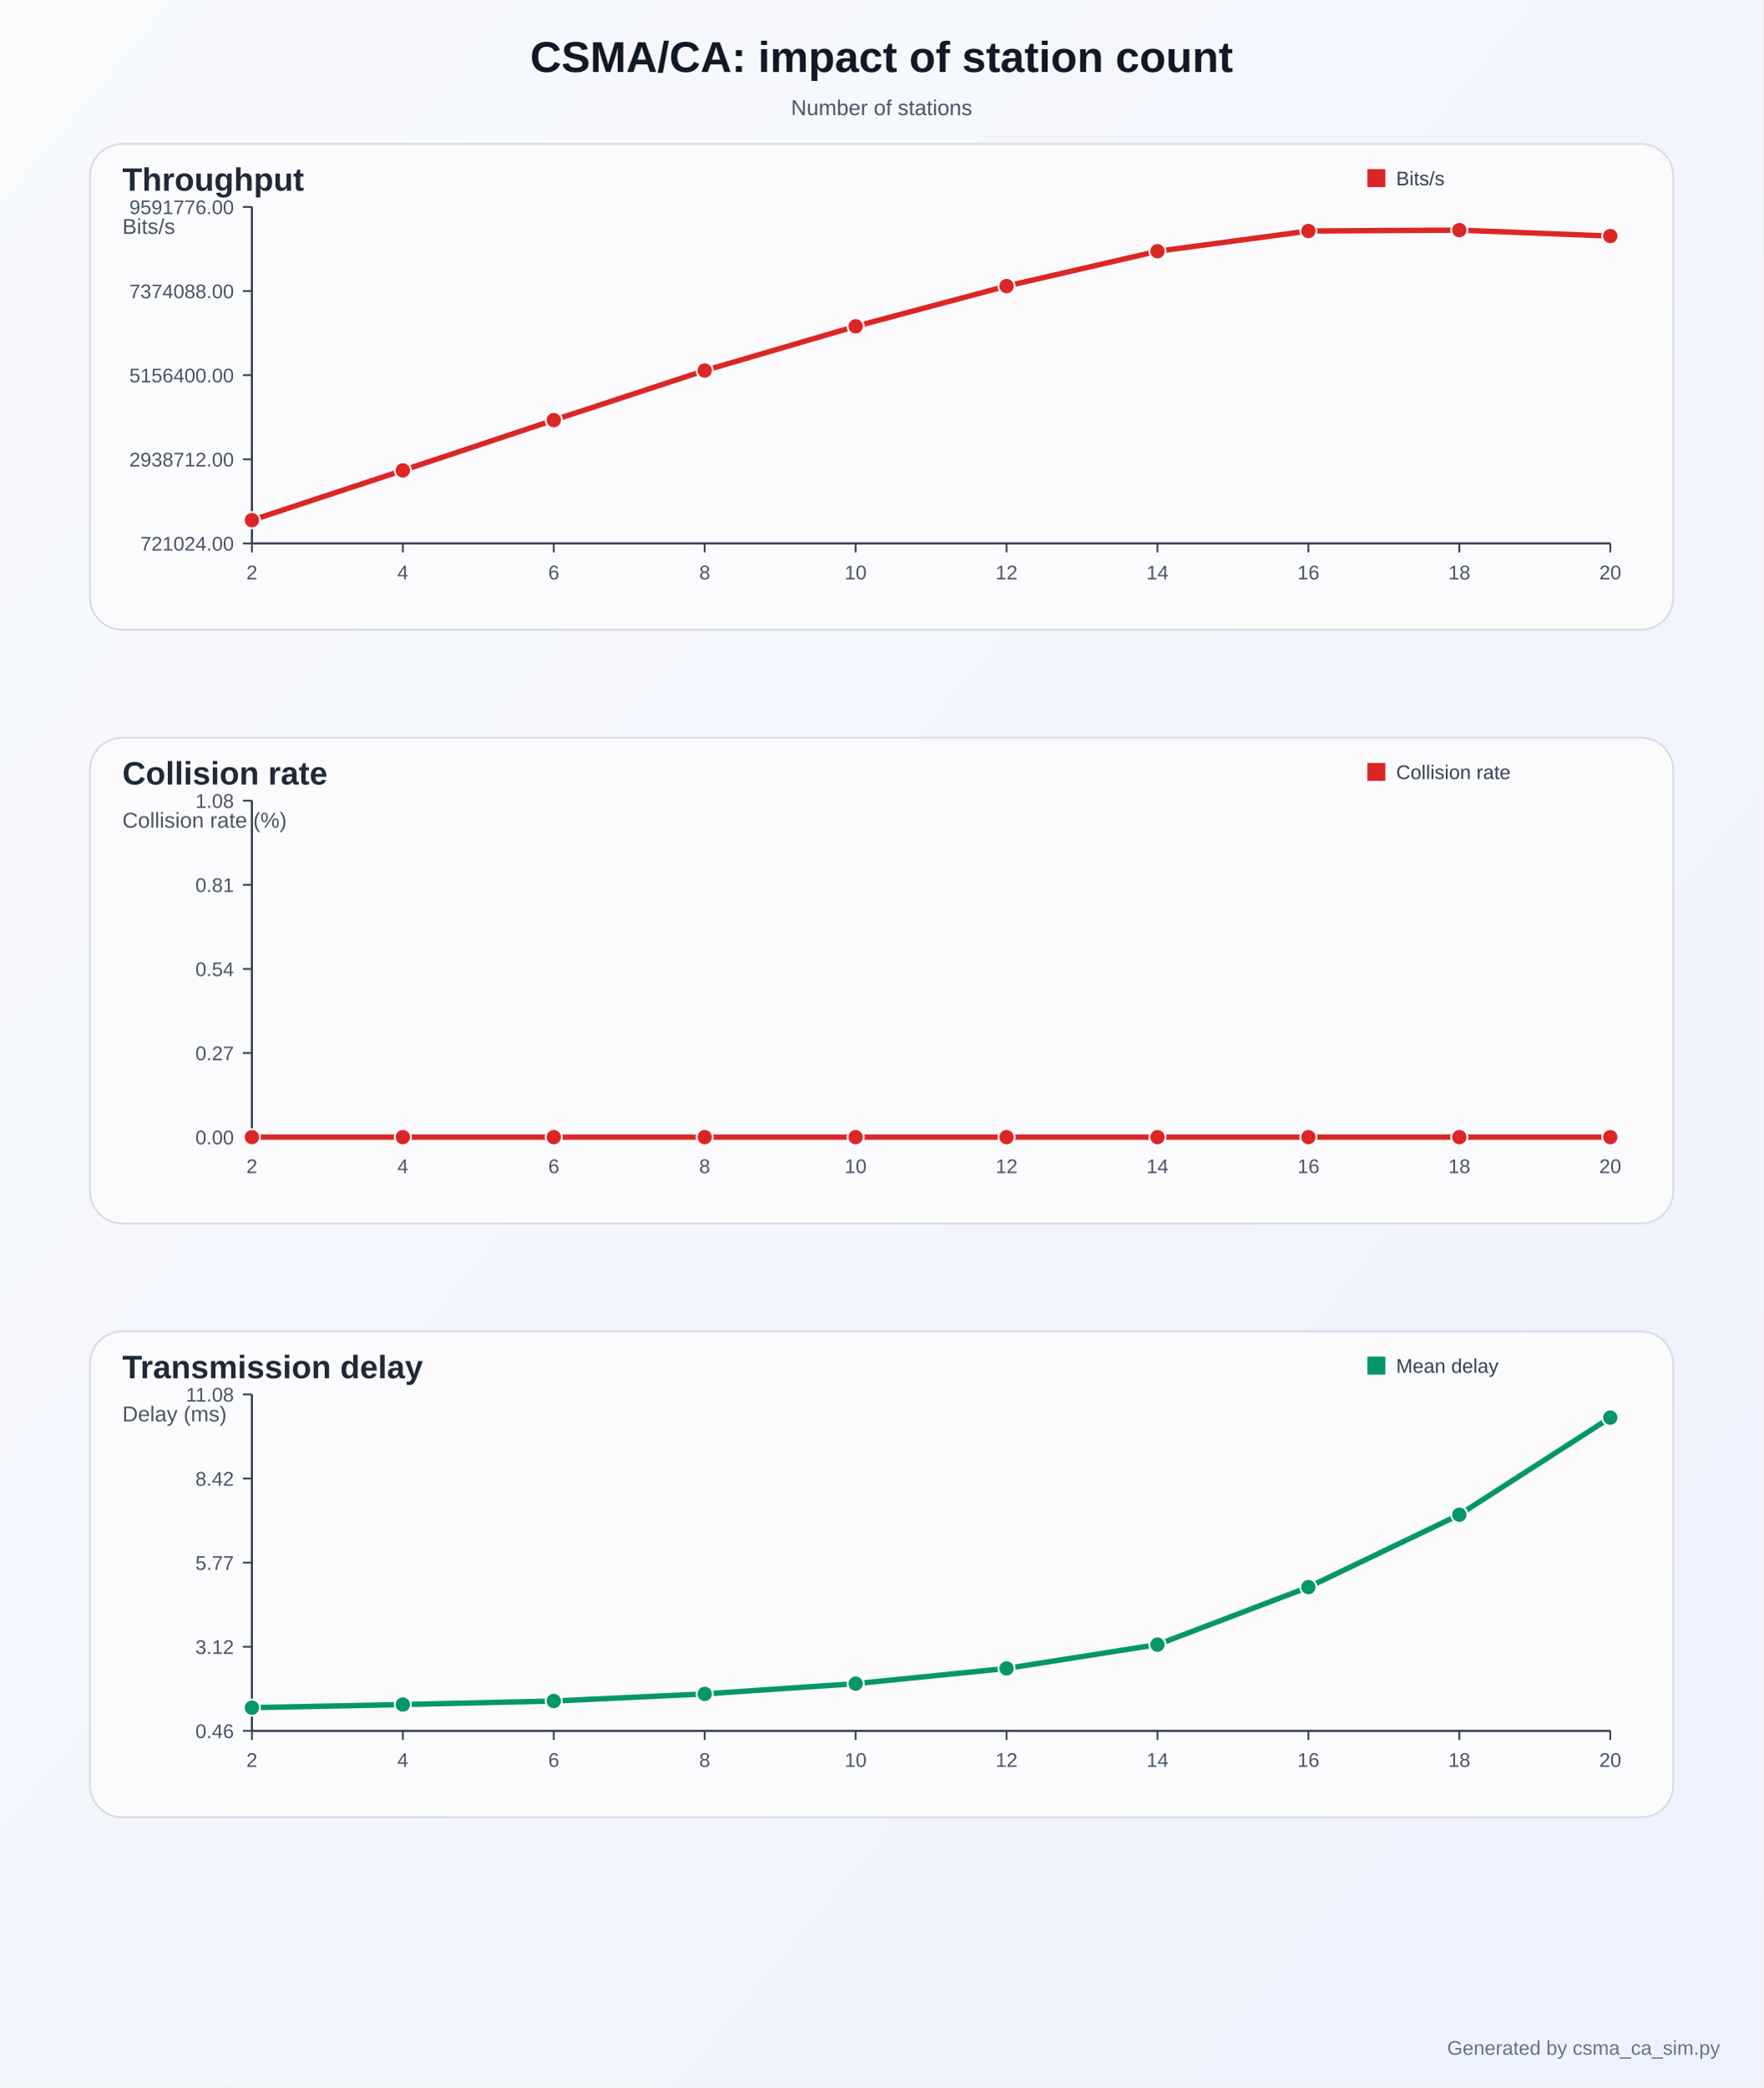
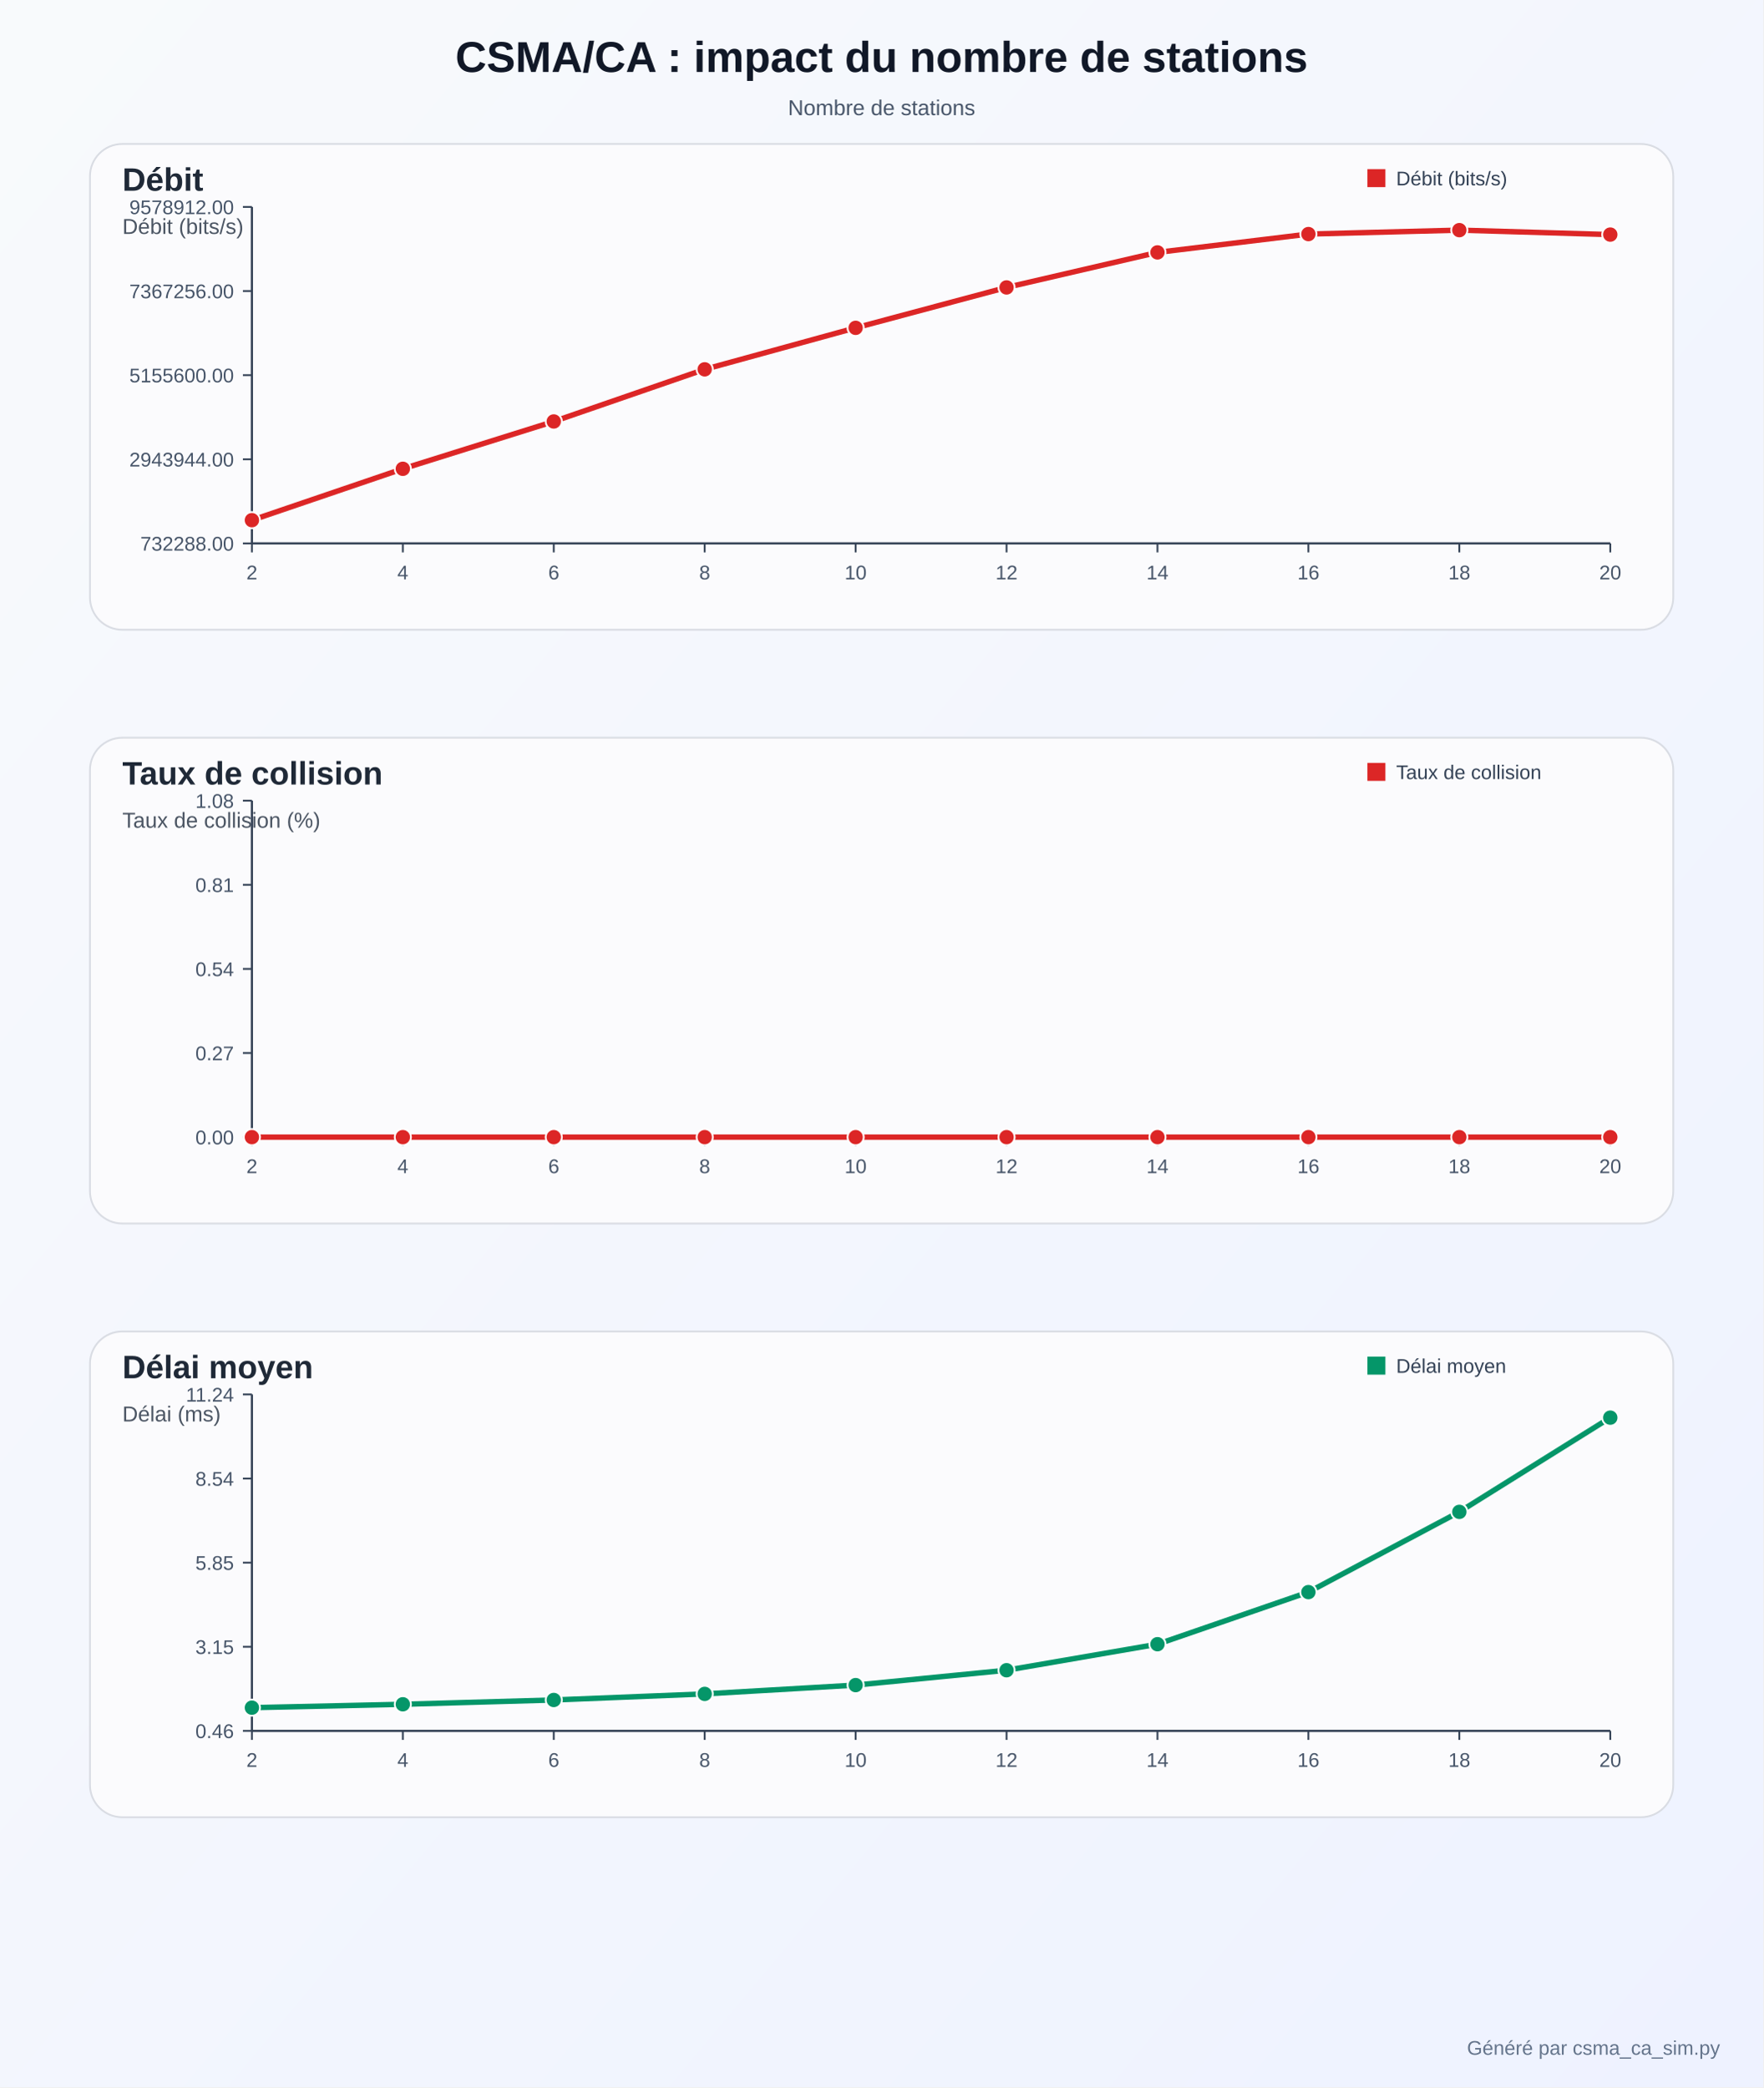
<svg xmlns="http://www.w3.org/2000/svg" width="980" height="1160" viewBox="0 0 980 1160">
  <defs>
    <linearGradient id="bg" x1="0" y1="0" x2="1" y2="1">
      <stop offset="0%" stop-color="#f8fafc" />
      <stop offset="100%" stop-color="#eef2ff" />
    </linearGradient>
  </defs>
  <rect width="100%" height="100%" fill="url(#bg)" />
-   <text x="490.0" y="40" text-anchor="middle" font-family="Arial, Helvetica, sans-serif" font-size="24" font-weight="700" fill="#111827">CSMA/CA: impact of station count</text>
-   <text x="490.0" y="64" text-anchor="middle" font-family="Arial, Helvetica, sans-serif" font-size="12" fill="#475569">Number of stations</text>
+   <text x="490.0" y="40" text-anchor="middle" font-family="Arial, Helvetica, sans-serif" font-size="24" font-weight="700" fill="#111827">CSMA/CA : impact du nombre de stations</text>
+   <text x="490.0" y="64" text-anchor="middle" font-family="Arial, Helvetica, sans-serif" font-size="12" fill="#475569">Nombre de stations</text>
  <rect x="50" y="80" width="880" height="270" rx="18" fill="#fbfbfd" stroke="#d9dce3" />
-   <text x="68" y="106" font-family="Arial, Helvetica, sans-serif" font-size="18" font-weight="700" fill="#1f2937">Throughput</text>
-   <text x="68" y="130" font-family="Arial, Helvetica, sans-serif" font-size="12" fill="#4b5563">Bits/s</text>
+   <text x="68" y="106" font-family="Arial, Helvetica, sans-serif" font-size="18" font-weight="700" fill="#1f2937">Débit</text>
+   <text x="68" y="130" font-family="Arial, Helvetica, sans-serif" font-size="12" fill="#4b5563">Débit (bits/s)</text>
  <line x1="140" y1="302" x2="895" y2="302" stroke="#334155" stroke-width="1.2" />
  <line x1="140" y1="115" x2="140" y2="302" stroke="#334155" stroke-width="1.2" />
  <line x1="135" y1="302.0" x2="140" y2="302.0" stroke="#334155" stroke-width="1" />
-   <text x="130" y="306.0" text-anchor="end" font-family="Arial, Helvetica, sans-serif" font-size="11" fill="#475569">721024.00</text>
+   <text x="130" y="306.0" text-anchor="end" font-family="Arial, Helvetica, sans-serif" font-size="11" fill="#475569">732288.00</text>
  <line x1="135" y1="255.25" x2="140" y2="255.25" stroke="#334155" stroke-width="1" />
-   <text x="130" y="259.25" text-anchor="end" font-family="Arial, Helvetica, sans-serif" font-size="11" fill="#475569">2938712.00</text>
+   <text x="130" y="259.25" text-anchor="end" font-family="Arial, Helvetica, sans-serif" font-size="11" fill="#475569">2943944.00</text>
  <line x1="135" y1="208.5" x2="140" y2="208.5" stroke="#334155" stroke-width="1" />
-   <text x="130" y="212.5" text-anchor="end" font-family="Arial, Helvetica, sans-serif" font-size="11" fill="#475569">5156400.00</text>
+   <text x="130" y="212.5" text-anchor="end" font-family="Arial, Helvetica, sans-serif" font-size="11" fill="#475569">5155600.00</text>
  <line x1="135" y1="161.75" x2="140" y2="161.75" stroke="#334155" stroke-width="1" />
-   <text x="130" y="165.75" text-anchor="end" font-family="Arial, Helvetica, sans-serif" font-size="11" fill="#475569">7374088.00</text>
+   <text x="130" y="165.75" text-anchor="end" font-family="Arial, Helvetica, sans-serif" font-size="11" fill="#475569">7367256.00</text>
  <line x1="135" y1="115.0" x2="140" y2="115.0" stroke="#334155" stroke-width="1" />
-   <text x="130" y="119.0" text-anchor="end" font-family="Arial, Helvetica, sans-serif" font-size="11" fill="#475569">9591776.00</text>
+   <text x="130" y="119.0" text-anchor="end" font-family="Arial, Helvetica, sans-serif" font-size="11" fill="#475569">9578912.00</text>
  <line x1="140.0" y1="302" x2="140.0" y2="307" stroke="#334155" stroke-width="1" />
  <text x="140.0" y="322" text-anchor="middle" font-family="Arial, Helvetica, sans-serif" font-size="11" fill="#475569">2</text>
  <line x1="223.889" y1="302" x2="223.889" y2="307" stroke="#334155" stroke-width="1" />
  <text x="223.889" y="322" text-anchor="middle" font-family="Arial, Helvetica, sans-serif" font-size="11" fill="#475569">4</text>
  <line x1="307.778" y1="302" x2="307.778" y2="307" stroke="#334155" stroke-width="1" />
  <text x="307.778" y="322" text-anchor="middle" font-family="Arial, Helvetica, sans-serif" font-size="11" fill="#475569">6</text>
  <line x1="391.667" y1="302" x2="391.667" y2="307" stroke="#334155" stroke-width="1" />
  <text x="391.667" y="322" text-anchor="middle" font-family="Arial, Helvetica, sans-serif" font-size="11" fill="#475569">8</text>
  <line x1="475.556" y1="302" x2="475.556" y2="307" stroke="#334155" stroke-width="1" />
  <text x="475.556" y="322" text-anchor="middle" font-family="Arial, Helvetica, sans-serif" font-size="11" fill="#475569">10</text>
  <line x1="559.444" y1="302" x2="559.444" y2="307" stroke="#334155" stroke-width="1" />
  <text x="559.444" y="322" text-anchor="middle" font-family="Arial, Helvetica, sans-serif" font-size="11" fill="#475569">12</text>
  <line x1="643.333" y1="302" x2="643.333" y2="307" stroke="#334155" stroke-width="1" />
  <text x="643.333" y="322" text-anchor="middle" font-family="Arial, Helvetica, sans-serif" font-size="11" fill="#475569">14</text>
  <line x1="727.222" y1="302" x2="727.222" y2="307" stroke="#334155" stroke-width="1" />
  <text x="727.222" y="322" text-anchor="middle" font-family="Arial, Helvetica, sans-serif" font-size="11" fill="#475569">16</text>
  <line x1="811.111" y1="302" x2="811.111" y2="307" stroke="#334155" stroke-width="1" />
  <text x="811.111" y="322" text-anchor="middle" font-family="Arial, Helvetica, sans-serif" font-size="11" fill="#475569">18</text>
  <line x1="895.0" y1="302" x2="895.0" y2="307" stroke="#334155" stroke-width="1" />
  <text x="895.0" y="322" text-anchor="middle" font-family="Arial, Helvetica, sans-serif" font-size="11" fill="#475569">20</text>
-   <polyline fill="none" stroke="#dc2626" stroke-width="3" points="140.00,289.10 223.89,261.43 307.78,233.48 391.67,205.93 475.56,181.37 559.44,158.99 643.33,139.63 727.22,128.39 811.11,127.90 895.00,131.19" />
+   <polyline fill="none" stroke="#dc2626" stroke-width="3" points="140.00,289.10 223.89,260.54 307.78,234.23 391.67,205.26 475.56,182.20 559.44,159.74 643.33,140.27 727.22,130.08 811.11,127.90 895.00,130.37" />
  <circle cx="140.00" cy="289.10" r="4.5" fill="#dc2626" stroke="#ffffff" stroke-width="1" />
-   <circle cx="223.89" cy="261.43" r="4.5" fill="#dc2626" stroke="#ffffff" stroke-width="1" />
-   <circle cx="307.78" cy="233.48" r="4.5" fill="#dc2626" stroke="#ffffff" stroke-width="1" />
-   <circle cx="391.67" cy="205.93" r="4.5" fill="#dc2626" stroke="#ffffff" stroke-width="1" />
-   <circle cx="475.56" cy="181.37" r="4.5" fill="#dc2626" stroke="#ffffff" stroke-width="1" />
-   <circle cx="559.44" cy="158.99" r="4.5" fill="#dc2626" stroke="#ffffff" stroke-width="1" />
-   <circle cx="643.33" cy="139.63" r="4.5" fill="#dc2626" stroke="#ffffff" stroke-width="1" />
-   <circle cx="727.22" cy="128.39" r="4.5" fill="#dc2626" stroke="#ffffff" stroke-width="1" />
+   <circle cx="223.89" cy="260.54" r="4.5" fill="#dc2626" stroke="#ffffff" stroke-width="1" />
+   <circle cx="307.78" cy="234.23" r="4.5" fill="#dc2626" stroke="#ffffff" stroke-width="1" />
+   <circle cx="391.67" cy="205.26" r="4.5" fill="#dc2626" stroke="#ffffff" stroke-width="1" />
+   <circle cx="475.56" cy="182.20" r="4.5" fill="#dc2626" stroke="#ffffff" stroke-width="1" />
+   <circle cx="559.44" cy="159.74" r="4.5" fill="#dc2626" stroke="#ffffff" stroke-width="1" />
+   <circle cx="643.33" cy="140.27" r="4.5" fill="#dc2626" stroke="#ffffff" stroke-width="1" />
+   <circle cx="727.22" cy="130.08" r="4.5" fill="#dc2626" stroke="#ffffff" stroke-width="1" />
  <circle cx="811.11" cy="127.90" r="4.5" fill="#dc2626" stroke="#ffffff" stroke-width="1" />
-   <circle cx="895.00" cy="131.19" r="4.5" fill="#dc2626" stroke="#ffffff" stroke-width="1" />
+   <circle cx="895.00" cy="130.37" r="4.5" fill="#dc2626" stroke="#ffffff" stroke-width="1" />
  <rect x="760" y="94" width="10" height="10" fill="#dc2626" />
-   <text x="776" y="103" font-family="Arial, Helvetica, sans-serif" font-size="11" fill="#334155">Bits/s</text>
+   <text x="776" y="103" font-family="Arial, Helvetica, sans-serif" font-size="11" fill="#334155">Débit (bits/s)</text>
  <rect x="50" y="410" width="880" height="270" rx="18" fill="#fbfbfd" stroke="#d9dce3" />
-   <text x="68" y="436" font-family="Arial, Helvetica, sans-serif" font-size="18" font-weight="700" fill="#1f2937">Collision rate</text>
-   <text x="68" y="460" font-family="Arial, Helvetica, sans-serif" font-size="12" fill="#4b5563">Collision rate (%)</text>
+   <text x="68" y="436" font-family="Arial, Helvetica, sans-serif" font-size="18" font-weight="700" fill="#1f2937">Taux de collision</text>
+   <text x="68" y="460" font-family="Arial, Helvetica, sans-serif" font-size="12" fill="#4b5563">Taux de collision (%)</text>
  <line x1="140" y1="632" x2="895" y2="632" stroke="#334155" stroke-width="1.2" />
  <line x1="140" y1="445" x2="140" y2="632" stroke="#334155" stroke-width="1.2" />
  <line x1="135" y1="632.0" x2="140" y2="632.0" stroke="#334155" stroke-width="1" />
  <text x="130" y="636.0" text-anchor="end" font-family="Arial, Helvetica, sans-serif" font-size="11" fill="#475569">0.00</text>
  <line x1="135" y1="585.25" x2="140" y2="585.25" stroke="#334155" stroke-width="1" />
  <text x="130" y="589.25" text-anchor="end" font-family="Arial, Helvetica, sans-serif" font-size="11" fill="#475569">0.27</text>
  <line x1="135" y1="538.5" x2="140" y2="538.5" stroke="#334155" stroke-width="1" />
  <text x="130" y="542.5" text-anchor="end" font-family="Arial, Helvetica, sans-serif" font-size="11" fill="#475569">0.54</text>
  <line x1="135" y1="491.75" x2="140" y2="491.75" stroke="#334155" stroke-width="1" />
  <text x="130" y="495.75" text-anchor="end" font-family="Arial, Helvetica, sans-serif" font-size="11" fill="#475569">0.81</text>
  <line x1="135" y1="445.0" x2="140" y2="445.0" stroke="#334155" stroke-width="1" />
  <text x="130" y="449.0" text-anchor="end" font-family="Arial, Helvetica, sans-serif" font-size="11" fill="#475569">1.08</text>
  <line x1="140.0" y1="632" x2="140.0" y2="637" stroke="#334155" stroke-width="1" />
  <text x="140.0" y="652" text-anchor="middle" font-family="Arial, Helvetica, sans-serif" font-size="11" fill="#475569">2</text>
  <line x1="223.889" y1="632" x2="223.889" y2="637" stroke="#334155" stroke-width="1" />
  <text x="223.889" y="652" text-anchor="middle" font-family="Arial, Helvetica, sans-serif" font-size="11" fill="#475569">4</text>
  <line x1="307.778" y1="632" x2="307.778" y2="637" stroke="#334155" stroke-width="1" />
  <text x="307.778" y="652" text-anchor="middle" font-family="Arial, Helvetica, sans-serif" font-size="11" fill="#475569">6</text>
  <line x1="391.667" y1="632" x2="391.667" y2="637" stroke="#334155" stroke-width="1" />
  <text x="391.667" y="652" text-anchor="middle" font-family="Arial, Helvetica, sans-serif" font-size="11" fill="#475569">8</text>
  <line x1="475.556" y1="632" x2="475.556" y2="637" stroke="#334155" stroke-width="1" />
  <text x="475.556" y="652" text-anchor="middle" font-family="Arial, Helvetica, sans-serif" font-size="11" fill="#475569">10</text>
  <line x1="559.444" y1="632" x2="559.444" y2="637" stroke="#334155" stroke-width="1" />
  <text x="559.444" y="652" text-anchor="middle" font-family="Arial, Helvetica, sans-serif" font-size="11" fill="#475569">12</text>
  <line x1="643.333" y1="632" x2="643.333" y2="637" stroke="#334155" stroke-width="1" />
  <text x="643.333" y="652" text-anchor="middle" font-family="Arial, Helvetica, sans-serif" font-size="11" fill="#475569">14</text>
  <line x1="727.222" y1="632" x2="727.222" y2="637" stroke="#334155" stroke-width="1" />
  <text x="727.222" y="652" text-anchor="middle" font-family="Arial, Helvetica, sans-serif" font-size="11" fill="#475569">16</text>
  <line x1="811.111" y1="632" x2="811.111" y2="637" stroke="#334155" stroke-width="1" />
  <text x="811.111" y="652" text-anchor="middle" font-family="Arial, Helvetica, sans-serif" font-size="11" fill="#475569">18</text>
  <line x1="895.0" y1="632" x2="895.0" y2="637" stroke="#334155" stroke-width="1" />
  <text x="895.0" y="652" text-anchor="middle" font-family="Arial, Helvetica, sans-serif" font-size="11" fill="#475569">20</text>
  <polyline fill="none" stroke="#dc2626" stroke-width="3" points="140.00,632.00 223.89,632.00 307.78,632.00 391.67,632.00 475.56,632.00 559.44,632.00 643.33,632.00 727.22,632.00 811.11,632.00 895.00,632.00" />
  <circle cx="140.00" cy="632.00" r="4.5" fill="#dc2626" stroke="#ffffff" stroke-width="1" />
  <circle cx="223.89" cy="632.00" r="4.5" fill="#dc2626" stroke="#ffffff" stroke-width="1" />
  <circle cx="307.78" cy="632.00" r="4.5" fill="#dc2626" stroke="#ffffff" stroke-width="1" />
  <circle cx="391.67" cy="632.00" r="4.5" fill="#dc2626" stroke="#ffffff" stroke-width="1" />
  <circle cx="475.56" cy="632.00" r="4.5" fill="#dc2626" stroke="#ffffff" stroke-width="1" />
  <circle cx="559.44" cy="632.00" r="4.5" fill="#dc2626" stroke="#ffffff" stroke-width="1" />
  <circle cx="643.33" cy="632.00" r="4.5" fill="#dc2626" stroke="#ffffff" stroke-width="1" />
  <circle cx="727.22" cy="632.00" r="4.5" fill="#dc2626" stroke="#ffffff" stroke-width="1" />
  <circle cx="811.11" cy="632.00" r="4.5" fill="#dc2626" stroke="#ffffff" stroke-width="1" />
  <circle cx="895.00" cy="632.00" r="4.5" fill="#dc2626" stroke="#ffffff" stroke-width="1" />
  <rect x="760" y="424" width="10" height="10" fill="#dc2626" />
-   <text x="776" y="433" font-family="Arial, Helvetica, sans-serif" font-size="11" fill="#334155">Collision rate</text>
+   <text x="776" y="433" font-family="Arial, Helvetica, sans-serif" font-size="11" fill="#334155">Taux de collision</text>
  <rect x="50" y="740" width="880" height="270" rx="18" fill="#fbfbfd" stroke="#d9dce3" />
-   <text x="68" y="766" font-family="Arial, Helvetica, sans-serif" font-size="18" font-weight="700" fill="#1f2937">Transmission delay</text>
-   <text x="68" y="790" font-family="Arial, Helvetica, sans-serif" font-size="12" fill="#4b5563">Delay (ms)</text>
+   <text x="68" y="766" font-family="Arial, Helvetica, sans-serif" font-size="18" font-weight="700" fill="#1f2937">Délai moyen</text>
+   <text x="68" y="790" font-family="Arial, Helvetica, sans-serif" font-size="12" fill="#4b5563">Délai (ms)</text>
  <line x1="140" y1="962" x2="895" y2="962" stroke="#334155" stroke-width="1.2" />
  <line x1="140" y1="775" x2="140" y2="962" stroke="#334155" stroke-width="1.2" />
  <line x1="135" y1="962.0" x2="140" y2="962.0" stroke="#334155" stroke-width="1" />
  <text x="130" y="966.0" text-anchor="end" font-family="Arial, Helvetica, sans-serif" font-size="11" fill="#475569">0.46</text>
  <line x1="135" y1="915.25" x2="140" y2="915.25" stroke="#334155" stroke-width="1" />
-   <text x="130" y="919.25" text-anchor="end" font-family="Arial, Helvetica, sans-serif" font-size="11" fill="#475569">3.12</text>
+   <text x="130" y="919.25" text-anchor="end" font-family="Arial, Helvetica, sans-serif" font-size="11" fill="#475569">3.15</text>
  <line x1="135" y1="868.5" x2="140" y2="868.5" stroke="#334155" stroke-width="1" />
-   <text x="130" y="872.5" text-anchor="end" font-family="Arial, Helvetica, sans-serif" font-size="11" fill="#475569">5.77</text>
+   <text x="130" y="872.5" text-anchor="end" font-family="Arial, Helvetica, sans-serif" font-size="11" fill="#475569">5.85</text>
  <line x1="135" y1="821.75" x2="140" y2="821.75" stroke="#334155" stroke-width="1" />
-   <text x="130" y="825.75" text-anchor="end" font-family="Arial, Helvetica, sans-serif" font-size="11" fill="#475569">8.42</text>
+   <text x="130" y="825.75" text-anchor="end" font-family="Arial, Helvetica, sans-serif" font-size="11" fill="#475569">8.54</text>
  <line x1="135" y1="775.0" x2="140" y2="775.0" stroke="#334155" stroke-width="1" />
-   <text x="130" y="779.0" text-anchor="end" font-family="Arial, Helvetica, sans-serif" font-size="11" fill="#475569">11.08</text>
+   <text x="130" y="779.0" text-anchor="end" font-family="Arial, Helvetica, sans-serif" font-size="11" fill="#475569">11.24</text>
  <line x1="140.0" y1="962" x2="140.0" y2="967" stroke="#334155" stroke-width="1" />
  <text x="140.0" y="982" text-anchor="middle" font-family="Arial, Helvetica, sans-serif" font-size="11" fill="#475569">2</text>
  <line x1="223.889" y1="962" x2="223.889" y2="967" stroke="#334155" stroke-width="1" />
  <text x="223.889" y="982" text-anchor="middle" font-family="Arial, Helvetica, sans-serif" font-size="11" fill="#475569">4</text>
  <line x1="307.778" y1="962" x2="307.778" y2="967" stroke="#334155" stroke-width="1" />
  <text x="307.778" y="982" text-anchor="middle" font-family="Arial, Helvetica, sans-serif" font-size="11" fill="#475569">6</text>
  <line x1="391.667" y1="962" x2="391.667" y2="967" stroke="#334155" stroke-width="1" />
  <text x="391.667" y="982" text-anchor="middle" font-family="Arial, Helvetica, sans-serif" font-size="11" fill="#475569">8</text>
  <line x1="475.556" y1="962" x2="475.556" y2="967" stroke="#334155" stroke-width="1" />
  <text x="475.556" y="982" text-anchor="middle" font-family="Arial, Helvetica, sans-serif" font-size="11" fill="#475569">10</text>
  <line x1="559.444" y1="962" x2="559.444" y2="967" stroke="#334155" stroke-width="1" />
  <text x="559.444" y="982" text-anchor="middle" font-family="Arial, Helvetica, sans-serif" font-size="11" fill="#475569">12</text>
  <line x1="643.333" y1="962" x2="643.333" y2="967" stroke="#334155" stroke-width="1" />
  <text x="643.333" y="982" text-anchor="middle" font-family="Arial, Helvetica, sans-serif" font-size="11" fill="#475569">14</text>
  <line x1="727.222" y1="962" x2="727.222" y2="967" stroke="#334155" stroke-width="1" />
  <text x="727.222" y="982" text-anchor="middle" font-family="Arial, Helvetica, sans-serif" font-size="11" fill="#475569">16</text>
  <line x1="811.111" y1="962" x2="811.111" y2="967" stroke="#334155" stroke-width="1" />
  <text x="811.111" y="982" text-anchor="middle" font-family="Arial, Helvetica, sans-serif" font-size="11" fill="#475569">18</text>
  <line x1="895.0" y1="962" x2="895.0" y2="967" stroke="#334155" stroke-width="1" />
  <text x="895.0" y="982" text-anchor="middle" font-family="Arial, Helvetica, sans-serif" font-size="11" fill="#475569">20</text>
-   <polyline fill="none" stroke="#059669" stroke-width="3" points="140.00,949.10 223.89,947.36 307.78,945.40 391.67,941.44 475.56,935.75 559.44,927.29 643.33,914.05 727.22,882.10 811.11,841.85 895.00,787.90" />
+   <polyline fill="none" stroke="#059669" stroke-width="3" points="140.00,949.10 223.89,947.21 307.78,944.82 391.67,941.44 475.56,936.55 559.44,928.29 643.33,913.82 727.22,884.87 811.11,840.27 895.00,787.90" />
  <circle cx="140.00" cy="949.10" r="4.5" fill="#059669" stroke="#ffffff" stroke-width="1" />
-   <circle cx="223.89" cy="947.36" r="4.5" fill="#059669" stroke="#ffffff" stroke-width="1" />
-   <circle cx="307.78" cy="945.40" r="4.5" fill="#059669" stroke="#ffffff" stroke-width="1" />
+   <circle cx="223.89" cy="947.21" r="4.5" fill="#059669" stroke="#ffffff" stroke-width="1" />
+   <circle cx="307.78" cy="944.82" r="4.5" fill="#059669" stroke="#ffffff" stroke-width="1" />
  <circle cx="391.67" cy="941.44" r="4.5" fill="#059669" stroke="#ffffff" stroke-width="1" />
-   <circle cx="475.56" cy="935.75" r="4.5" fill="#059669" stroke="#ffffff" stroke-width="1" />
-   <circle cx="559.44" cy="927.29" r="4.5" fill="#059669" stroke="#ffffff" stroke-width="1" />
-   <circle cx="643.33" cy="914.05" r="4.5" fill="#059669" stroke="#ffffff" stroke-width="1" />
-   <circle cx="727.22" cy="882.10" r="4.5" fill="#059669" stroke="#ffffff" stroke-width="1" />
-   <circle cx="811.11" cy="841.85" r="4.5" fill="#059669" stroke="#ffffff" stroke-width="1" />
+   <circle cx="475.56" cy="936.55" r="4.5" fill="#059669" stroke="#ffffff" stroke-width="1" />
+   <circle cx="559.44" cy="928.29" r="4.5" fill="#059669" stroke="#ffffff" stroke-width="1" />
+   <circle cx="643.33" cy="913.82" r="4.5" fill="#059669" stroke="#ffffff" stroke-width="1" />
+   <circle cx="727.22" cy="884.87" r="4.5" fill="#059669" stroke="#ffffff" stroke-width="1" />
+   <circle cx="811.11" cy="840.27" r="4.5" fill="#059669" stroke="#ffffff" stroke-width="1" />
  <circle cx="895.00" cy="787.90" r="4.5" fill="#059669" stroke="#ffffff" stroke-width="1" />
  <rect x="760" y="754" width="10" height="10" fill="#059669" />
-   <text x="776" y="763" font-family="Arial, Helvetica, sans-serif" font-size="11" fill="#334155">Mean delay</text>
-   <text x="956" y="1142" text-anchor="end" font-family="Arial, Helvetica, sans-serif" font-size="11" fill="#64748b">Generated by csma_ca_sim.py</text>
+   <text x="776" y="763" font-family="Arial, Helvetica, sans-serif" font-size="11" fill="#334155">Délai moyen</text>
+   <text x="956" y="1142" text-anchor="end" font-family="Arial, Helvetica, sans-serif" font-size="11" fill="#64748b">Généré par csma_ca_sim.py</text>
</svg>
